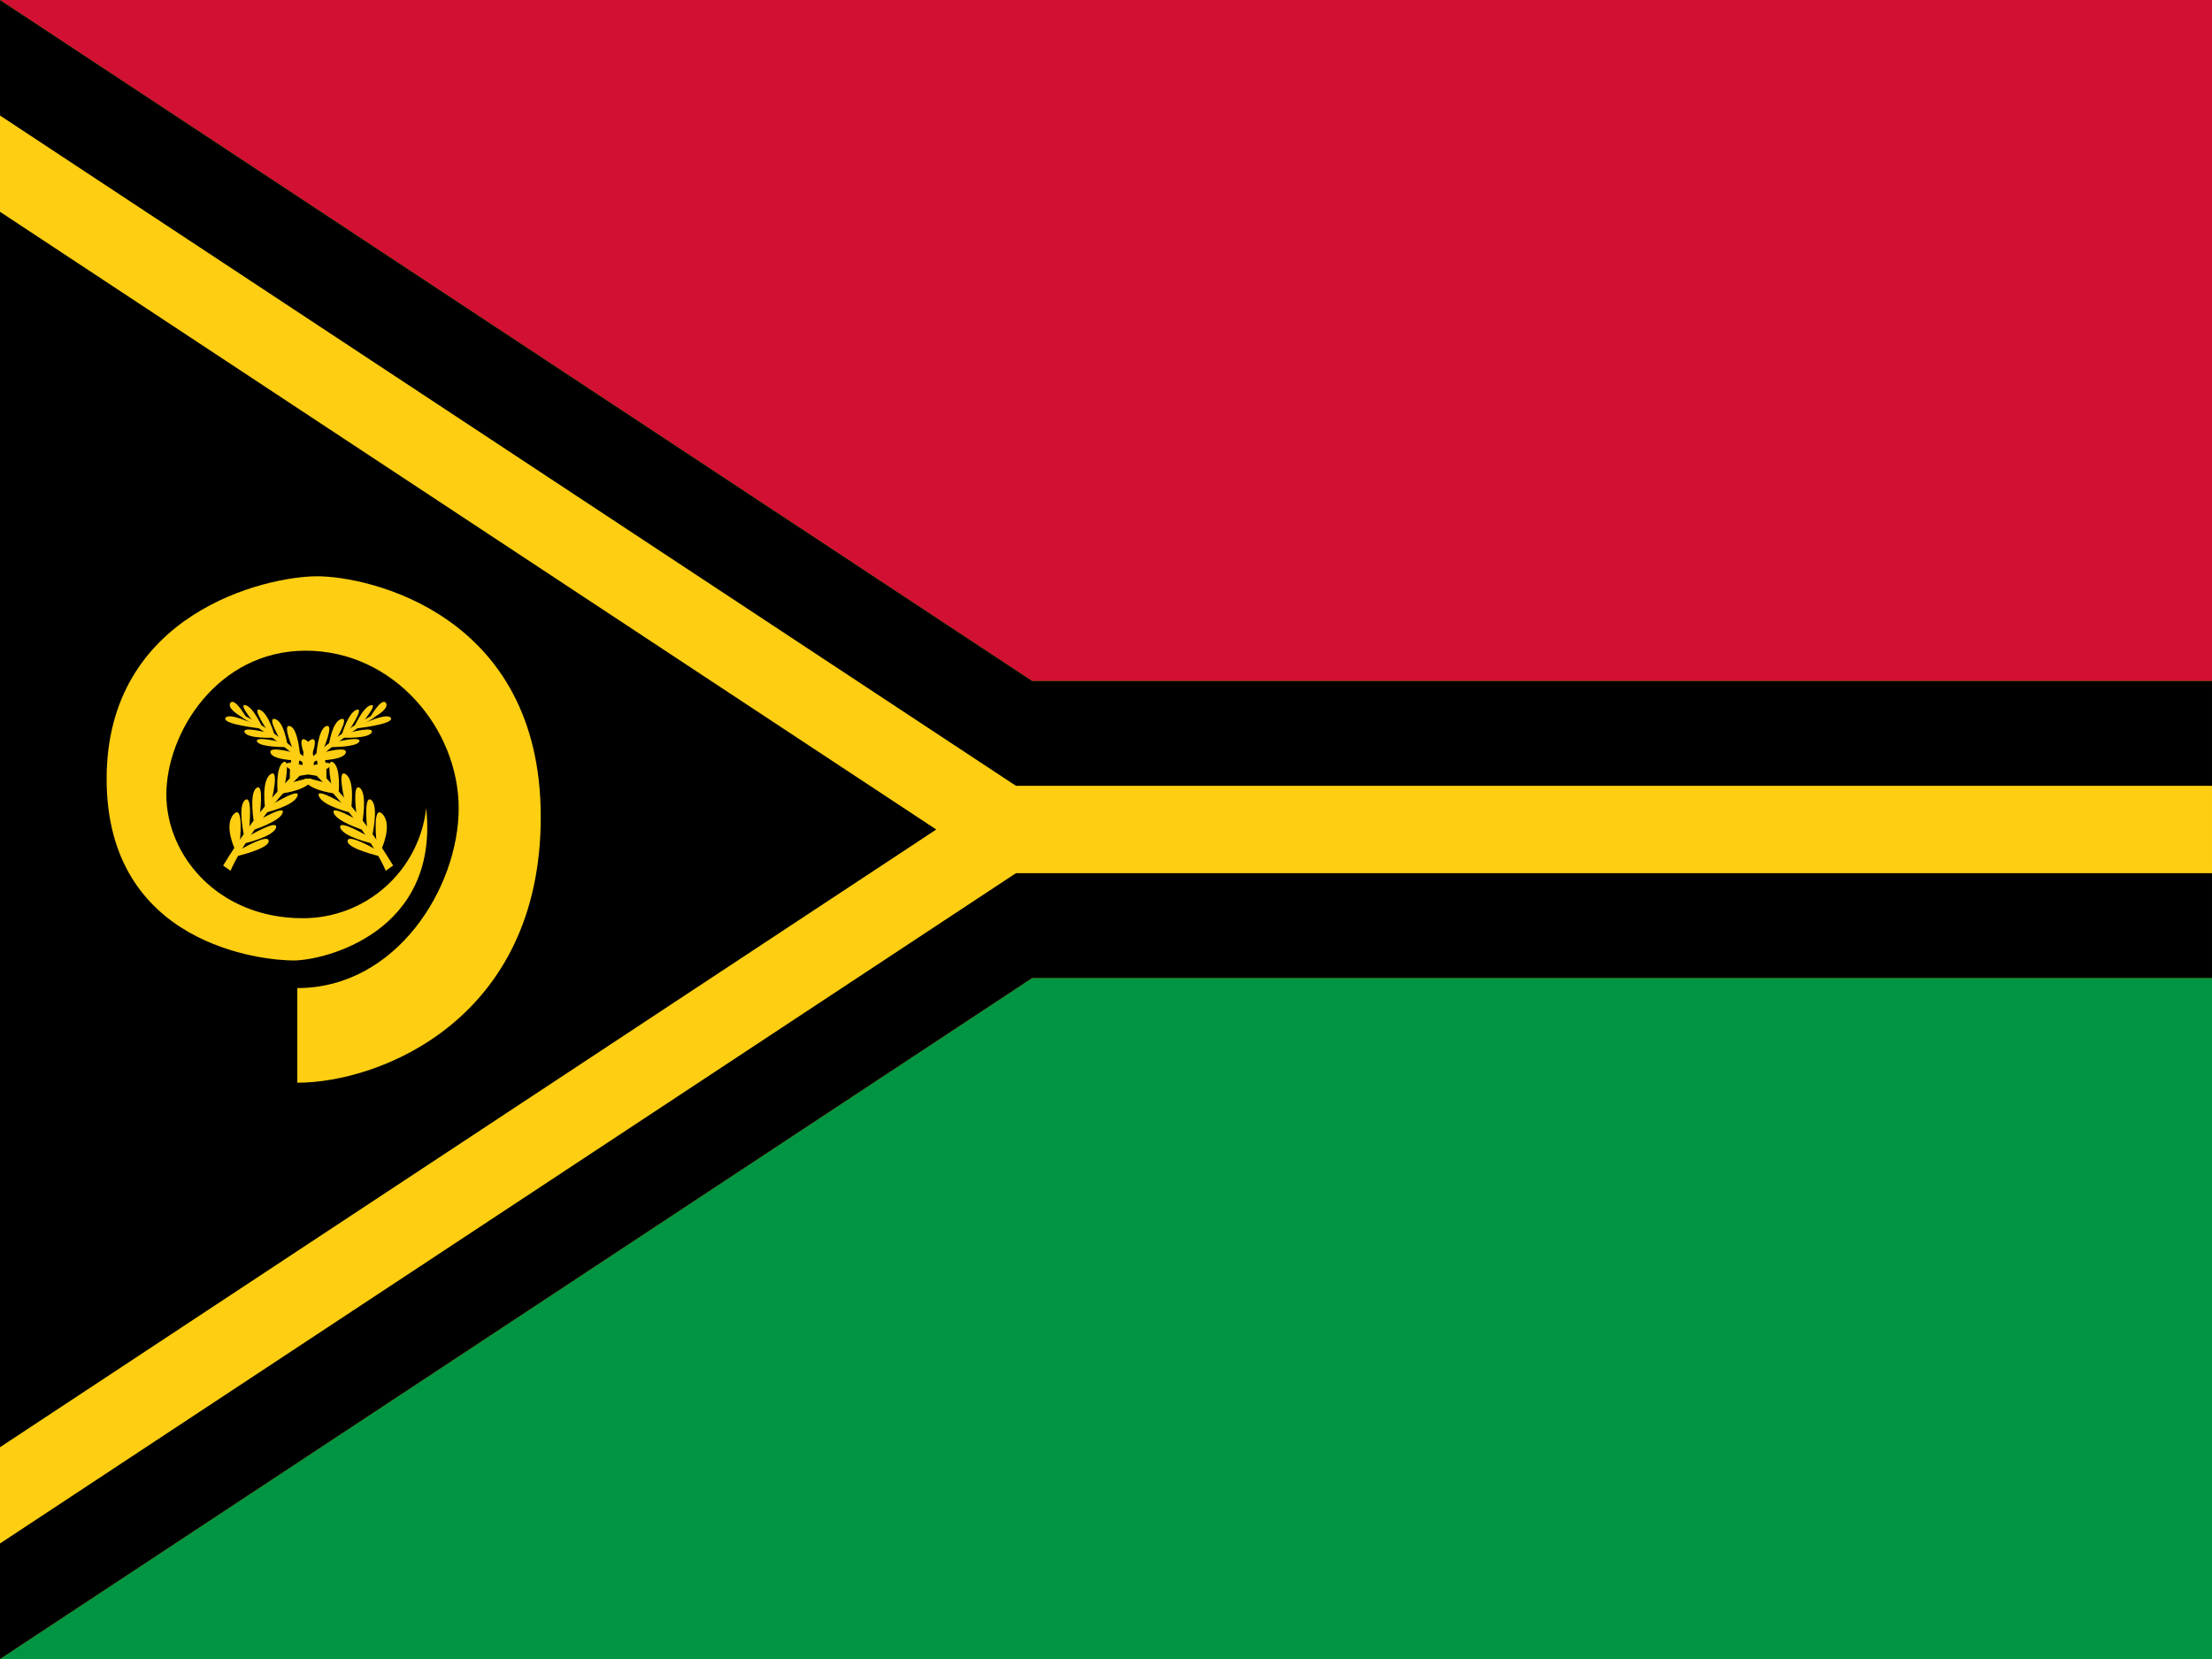
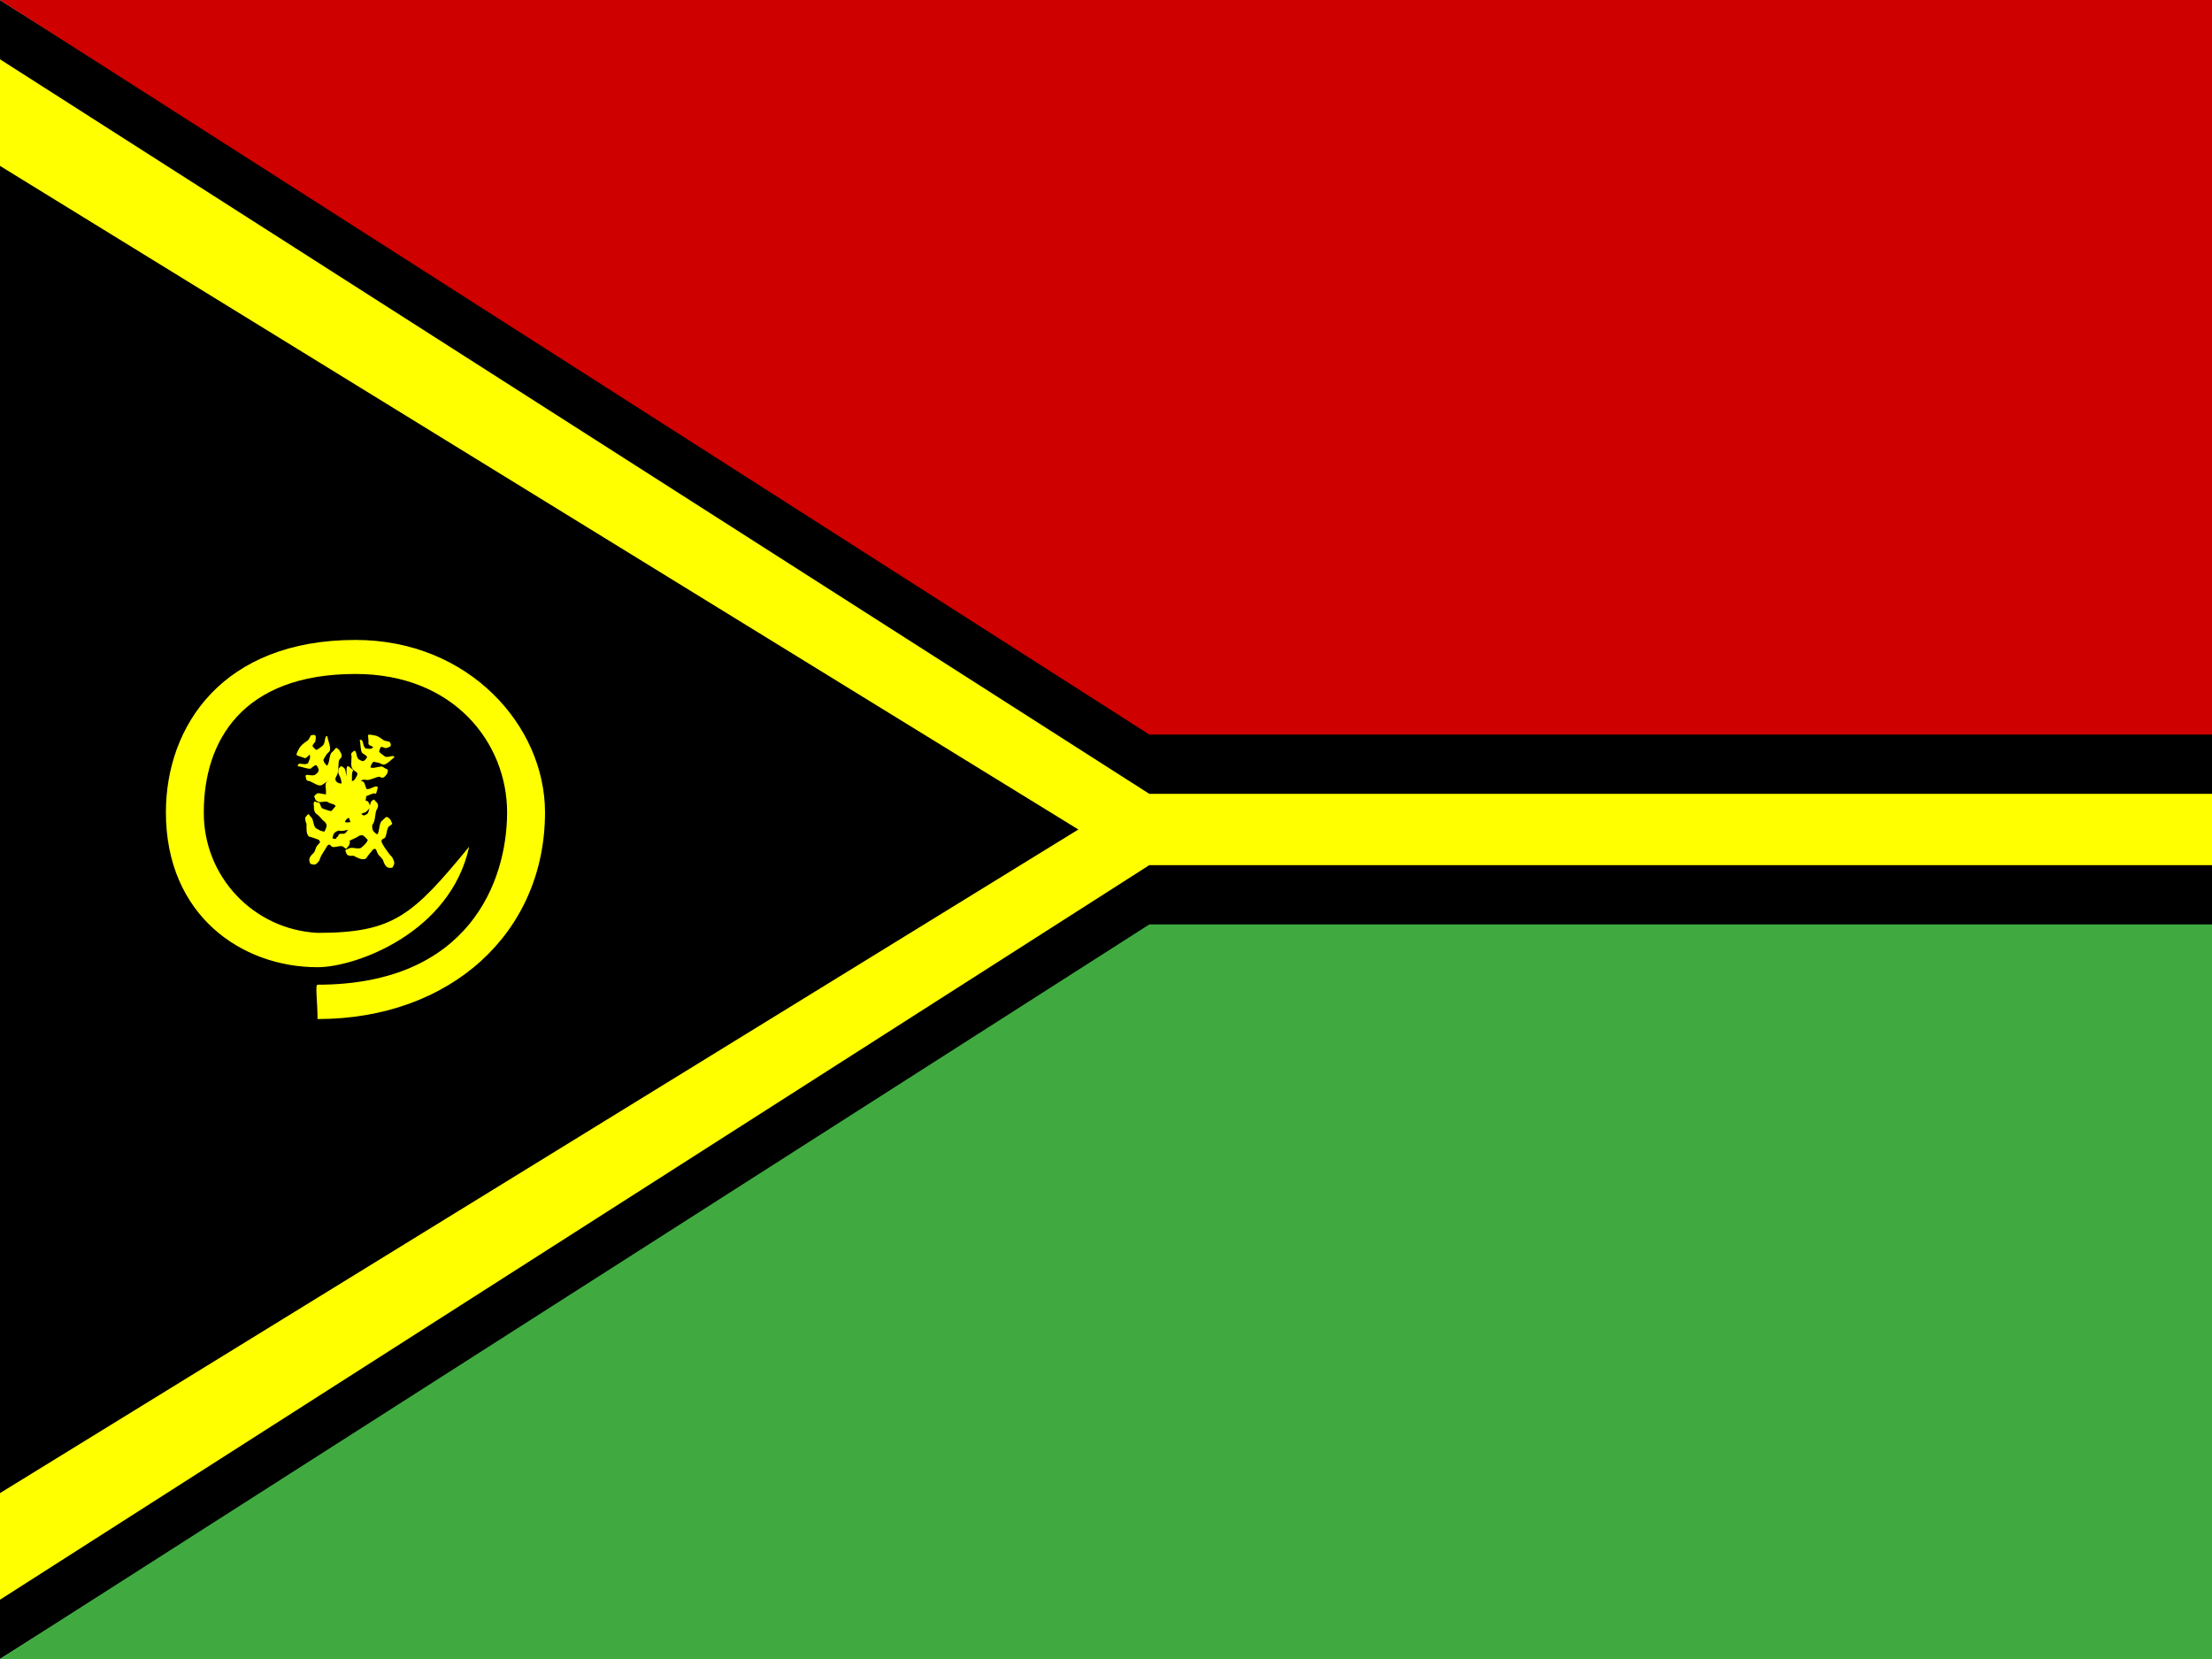
- <svg xmlns="http://www.w3.org/2000/svg" xmlns:xlink="http://www.w3.org/1999/xlink" id="flag-icons-vu" viewBox="0 0 640 480">
+ <svg xmlns="http://www.w3.org/2000/svg" id="flag-icons-vu" viewBox="0 0 640 480">
  <defs>
    <clipPath id="vu-a">
-       <path d="M0 0v475l420-195h480v-85H420Z" />
+       <path fill-opacity=".7" d="M0 0h682.7v512H0z" />
    </clipPath>
  </defs>
-   <path fill="#009543" d="M0 0h640v480H0z" />
-   <path fill="#d21034" d="M0 0h640v240H0z" />
-   <g clip-path="url(#vu-a)" transform="scale(.71111 1.01053)">
-     <path stroke="#fdce12" stroke-width="110" d="m0 0 420 195h480v85H420L0 475" />
-     <path fill="none" stroke="#000" stroke-width="60" d="m0 0 420 195h480m0 85H420L0 475" />
-   </g>
-   <g fill="#fdce12" transform="translate(-22)scale(1.01053)">
-     <path d="M106.9 283v27c23.5 0 69.7-18 69.7-76.1 0-58.1-49.3-68.9-64-68.9-14.8 0-60.3 10.6-60.3 58 0 47.6 44.7 52 53.5 52 8.8 0 41.8-8 38-43.6a35.5 35.5 0 0 1-35.4 31.5c-24 0-39-17.8-39-35.4 0-17.6 14.6-41.2 39.9-41.2 25.3 0 43.8 22.5 43.8 45.1 0 22.7-17.8 51.5-46.2 51.5z" />
-     <g id="vu-b">
-       <path stroke="#fdce12" stroke-width=".8" d="m86.2 247.7 1.4 1s11.2-25.5 41.1-43.6c-3.8 2-23.8 12-42.5 42.6z" />
-       <path d="M89.1 243.3s-3.4-7-.4-10.2c3-3.1 1.7 8.3 1.7 8.3l1.3-1.9s-2-8.6.2-10.4c2.3-1.9 1.2 8.3 1.2 8.3l1.4-1.8s-1.5-8.4.7-10c2.3-1.6.9 8 .9 8l1.6-2s-1.2-8 1.5-9.9c2.7-1.9.3 7.6.3 7.6l1.8-2s-.8-7.3 1.5-9c2.3-1.6.4 7 .4 7l1.6-1.8s-.5-6.8 1.7-8.4c2.3-1.6.2 6.5.2 6.5l1.7-1.6s-.4-6.9 2.4-8.2c2.8-1.3-.5 6.4-.5 6.4l2-1.6s.5-8 2.9-8.7c2.4-.8-1 7-1 7l1.7-1.4s.9-6.8 3.5-7.6c2.7-.9-1.6 6.2-1.6 6.2l1.7-1.3s1.9-6.8 4.4-7.6c2.4-.7-2.6 6.5-2.6 6.5l1.7-1.2s2.7-6.2 5-6.6c2.1-.4-2.6 5.1-2.6 5.1l2.1-1.2s3.5-6.4 4.8-4.5c1.2 2-5 4.9-5 4.9l-2 1.2s7.5-3.6 8.4-1.8c.9 1.8-10.3 3-10.3 3l-1.8 1.2s7.5-2 6.6-.1c-1 1.9-8.4 1.5-8.4 1.5l-1.7 1.2s7.5-1.8 6.5 0c-1 1.6-8.3 1.5-8.3 1.5l-1.8 1.5s7.3-2 6.2.3c-1 2.2-9.4 2.1-9.4 2.1l-2 2s7.7-2.7 7-.6c-.6 2-9.4 3-9.4 3l-2 2s8.3-2.7 5.8-.2c-2.4 2.6-8.5 3.2-8.5 3.2l-2.3 3s8.2-5 7-2.2c-1.1 2.8-9.2 4.7-9.2 4.7l-1.6 2s7.4-4.3 6.6-2c-.7 2.5-8.6 5-8.6 5l-1.3 1.8s8.7-5.2 8-2.5c-.8 2.6-9.1 4.5-9.1 4.5l-1 1.7s8-4.7 8-2.4c.2 2.2-9.4 4.4-9.4 4.4z" />
+   <g clip-path="url(#vu-a)" transform="scale(.9375)">
+     <g fill-rule="evenodd">
+       <path d="m0 0 347.4 219.4H768v73.2H347.4L0 512V0z" />
+       <path fill="#ff0" d="M0 493.7 354.7 267H768v-22H354.7L0 18.3v32.9L332.8 256 0 460.8v32.9z" />
+       <path fill="#40aa40" d="m0 512 354.7-226.7H768V512H0z" />
+       <path fill="#ce0000" d="m0 0 354.7 226.7H768V0H0z" />
+       <path fill="#ff0" d="M95.8 266.6c1.2.3 1.6.6 2.8-1.1.2-1 1-2.2 1.7-3.3.8-1.5 1.2-2 2-1 .6.7 2.8-.5 3.6.1 1.4 1 .6.8 1.7-.2.9-1.8.1-1.6-1-2.4-1-.6-3.1.6-4 0 .3-1.8.9-2 2-2.4.8.5 3.1-.4 3.8-.4 1 .2 2 .3 2.3-1.2.5-1 .3-.3-.2-1-.8-.7-3 .5-3.9 0-1-.9-.9-1.2-.2-2.6.8-.5 1.5-.3 2.6.4 1 .8 2.8-.7 3.8-.8.9-1 1.9-1.3 1.2-2.5-.3-1-.6-1-1.8-1.3-1.2-.8-2.8.7-3.3-.5 1-1.4 1.3-1.1 2.5-.3.8.2 3-1.1 3.8-1.2 1.1-.3.6 1 1.4-1.8-.3-1.2-2.3.7-3.4.4-1 .2-2-.2-2-1.4 0-1.5.8-1.6 1.9-1.4 1 .2 3.1-1 4-1 1 .6 1.5.4 2.4-1 .6-1.7-.1-1-1.3-2-.8-.5-3 .7-3.9.1.2-.6.5-1.4 1-1.7.9.2 1.6.2 2.7.8 1 .5 2.8-1.5 3.7-2.2-.2-1-2 .4-3-.3-.6-.5-1.5-1-1.7-1.5.6-1.7.3-1.6 2-1 .8-.3 2.3-.3 1.3-1.9-.2-.2-1-.2-1.8-.5-.9-.6-1.7-1.3-2.7-1.5-.7-.1-1.7-.4-2.2-.2 0 1 .2 1.6.1 2.8.5.7 1.3.7 1.5 1-.9.8-1.4.4-2.3.4-1.2-.7-.5-3.1-1.9-2.6.3.7.2 3.4.8 4 .6.4 1.4.8 1.5 1.3-1 1.5-1.3 1.4-2.5.7-1-.6-.6-2.8-1.5-2.7-1 .8-1 .7-.8 1.8 0 1.4-.5 3.4.7 4.2 1.3 1 1.5.8.4 2.7-.7.9-1.1.7-2 .3-.9-.6-.7-3-1.4-3.7-1.4-.8-.6-.8-1.7.2-.3 1.3 0 1.6.5 2.7.4.7.4 3 1.2 3.2 1.2.7 1.3.6-.2 2-1 0-1.6.3-2.4-.7-1-.8-.4-3.2-1.7-3.2-1.2.1-1.5.1-1.4 1.8.3 1.5-.3 3.8.9 4.7 1.1.5 1.8.4 2.2 1.1-.4.3-1 1.3-1.4 1.5-.8 0-1.6-.5-2.5-.7-1-.5-.5-1.4-1.4-2-1 .3-1-1-1.5.3.2 1.2-.2 2.6 1 3.4.8.5 1.5 1.7 2.4 2.3 1 1.2.6 1.4 0 3-.9.1-1.8-.5-2.7-1-.9-.7-.7-3-1.6-3.5-.7-.8-.5-1.4-1.7.2 0 1 .1 1.2.4 2 0 1-.2 3.2.8 3.9 1 .2 2.2.7 3 1 .8 1 .1.8-.8 2.2-.5 1.4-.5 1.7-1.4 2.4-.8 1-1 1.5-.4 2.8z" />
+       <path fill="#ff0" d="M121 267.9c.7-1.2 1.1-1.4 0-3.4-.8-.7-1.6-2-2.4-3.1-1-1.6-1.3-2.2 0-2.7.8-.3.6-3 1.5-3.7 1.4-1.1 1-.3.5-1.9-1.4-1.7-1.5-.8-2.7.2-1 .7-.7 3.5-1.5 4.2-1.6-1-1.6-1.8-1.5-3 .9-.7.9-3.6 1.2-4.3.6-1 1-2-.2-2.9-.8-1-.2-.4-1-.3-1 .7-.7 3.5-1.6 4.2-1.2.8-1.4.5-2.4-.8-.1-1 .3-1.7 1.4-2.6 1.1-.8.5-3.3.8-4.3-.6-1.4-.5-2.6-1.8-2.4-1 0-1.2.3-2 1.5-1.2 1-.4 3.2-1.8 3.2-.9-1.6-.4-1.8.8-2.8.5-.7.2-3.7.4-4.5.2-1.2 1-.2-1.1-2-1.2-.3-.2 2.6-1 3.6-.3 1.2-1 2-2 1.6-1.5-.6-1.2-1.5-.6-2.5s.3-3.8.7-4.7c1-1 1-1.4 0-3-1.3-1.4-1-.3-2.2.6-1 .7-.7 3.5-1.6 4.2-.5-.5-1-1-1.1-1.8.5-.8.7-1.6 1.8-2.5.8-.9-.4-3.5-.6-4.8-1-.2-.4 2.2-1.5 3-.7.5-1.4 1.2-2 1.2-1.3-1.3-1.4-1-.2-2.5.1-1 .7-2.5-1.2-2-.3 0-.5 1-1.1 1.6-1 .7-1.9 1.3-2.5 2.2-.4.7-1 1.7-1 2.3.8.5 1.5.5 2.6 1 .8-.2 1.2-1 1.5-1.1.3 1.2-.2 1.6-.5 2.6-1.2 1-3.2-.7-3.2 1 .8-.1 3.2 1 4 .7.6-.5 1.3-1.2 1.8-1 1 1.5.8 1.9-.3 2.8-1 .8-3-.4-3.1.5.3 1.4.2 1.4 1.3 1.6 1.3.5 2.9 1.9 4 1 1.5-1 1.5-1.3 2.7.6.6 1.1.3 1.5-.5 2.2-.9.8-3-.4-4 0-1.2 1.2-.9.4-.4 2 1 .8 1.4.7 2.7.5.8-.2 3 .8 3.4 0 1.1-1 1-1.1 1.7 1-.4 1.2-.3 1.8-1.6 2.3-1.1.8-3-.9-3.6.5-.4 1.4-.5 1.7 1.1 2.2 1.5.3 3.4 1.8 4.7 1 .9-1 1-1.8 1.9-2 .1.6.7 1.6.7 2.1-.2.9-1 1.5-1.6 2.4-.8.9-1.5 0-2.3.7-.1 1.1-1.4.6-.3 1.7 1 .2 2.3 1.2 3.4.4.9-.7 2.3-1 3.1-1.7 1.5-.6 1.5 0 2.8 1.2-.3 1-1.2 1.7-2 2.4-1 .7-3-.4-3.9.3-1 .5-1.4 0-.5 1.9 1 .5 1.2.3 2 .3 1 .5 2.8 1.6 3.9.8.6-1 1.6-2 2.2-2.8 1.1-.4.7.2 1.6 1.7 1.1 1.2 1.4 1.3 1.7 2.5.6 1.2 1 1.7 2.4 1.5z" />
+       <path fill="#ff0" d="M98 314.5c0-5.3-.8-10.6 0-10.6 46.8 0 58.5-32 58.5-53.2S140.3 208 109.7 208c-35 0-46.8 20.8-46.8 42.6A37 37 0 0 0 98 287.9c23.4 0 29.3-5.3 46.8-26.6-5.8 26.6-35 37.2-46.8 37.2-23.4 0-46.8-16-46.8-47.8 0-26.6 17.5-53.2 58.5-53.2 35.1 0 58.5 26.6 58.5 53.2 0 37.2-29.2 63.8-70.2 63.8z" />
    </g>
-     <use xlink:href="#vu-b" width="100%" height="100%" transform="matrix(-1 0 0 1 220 0)" />
  </g>
</svg>
